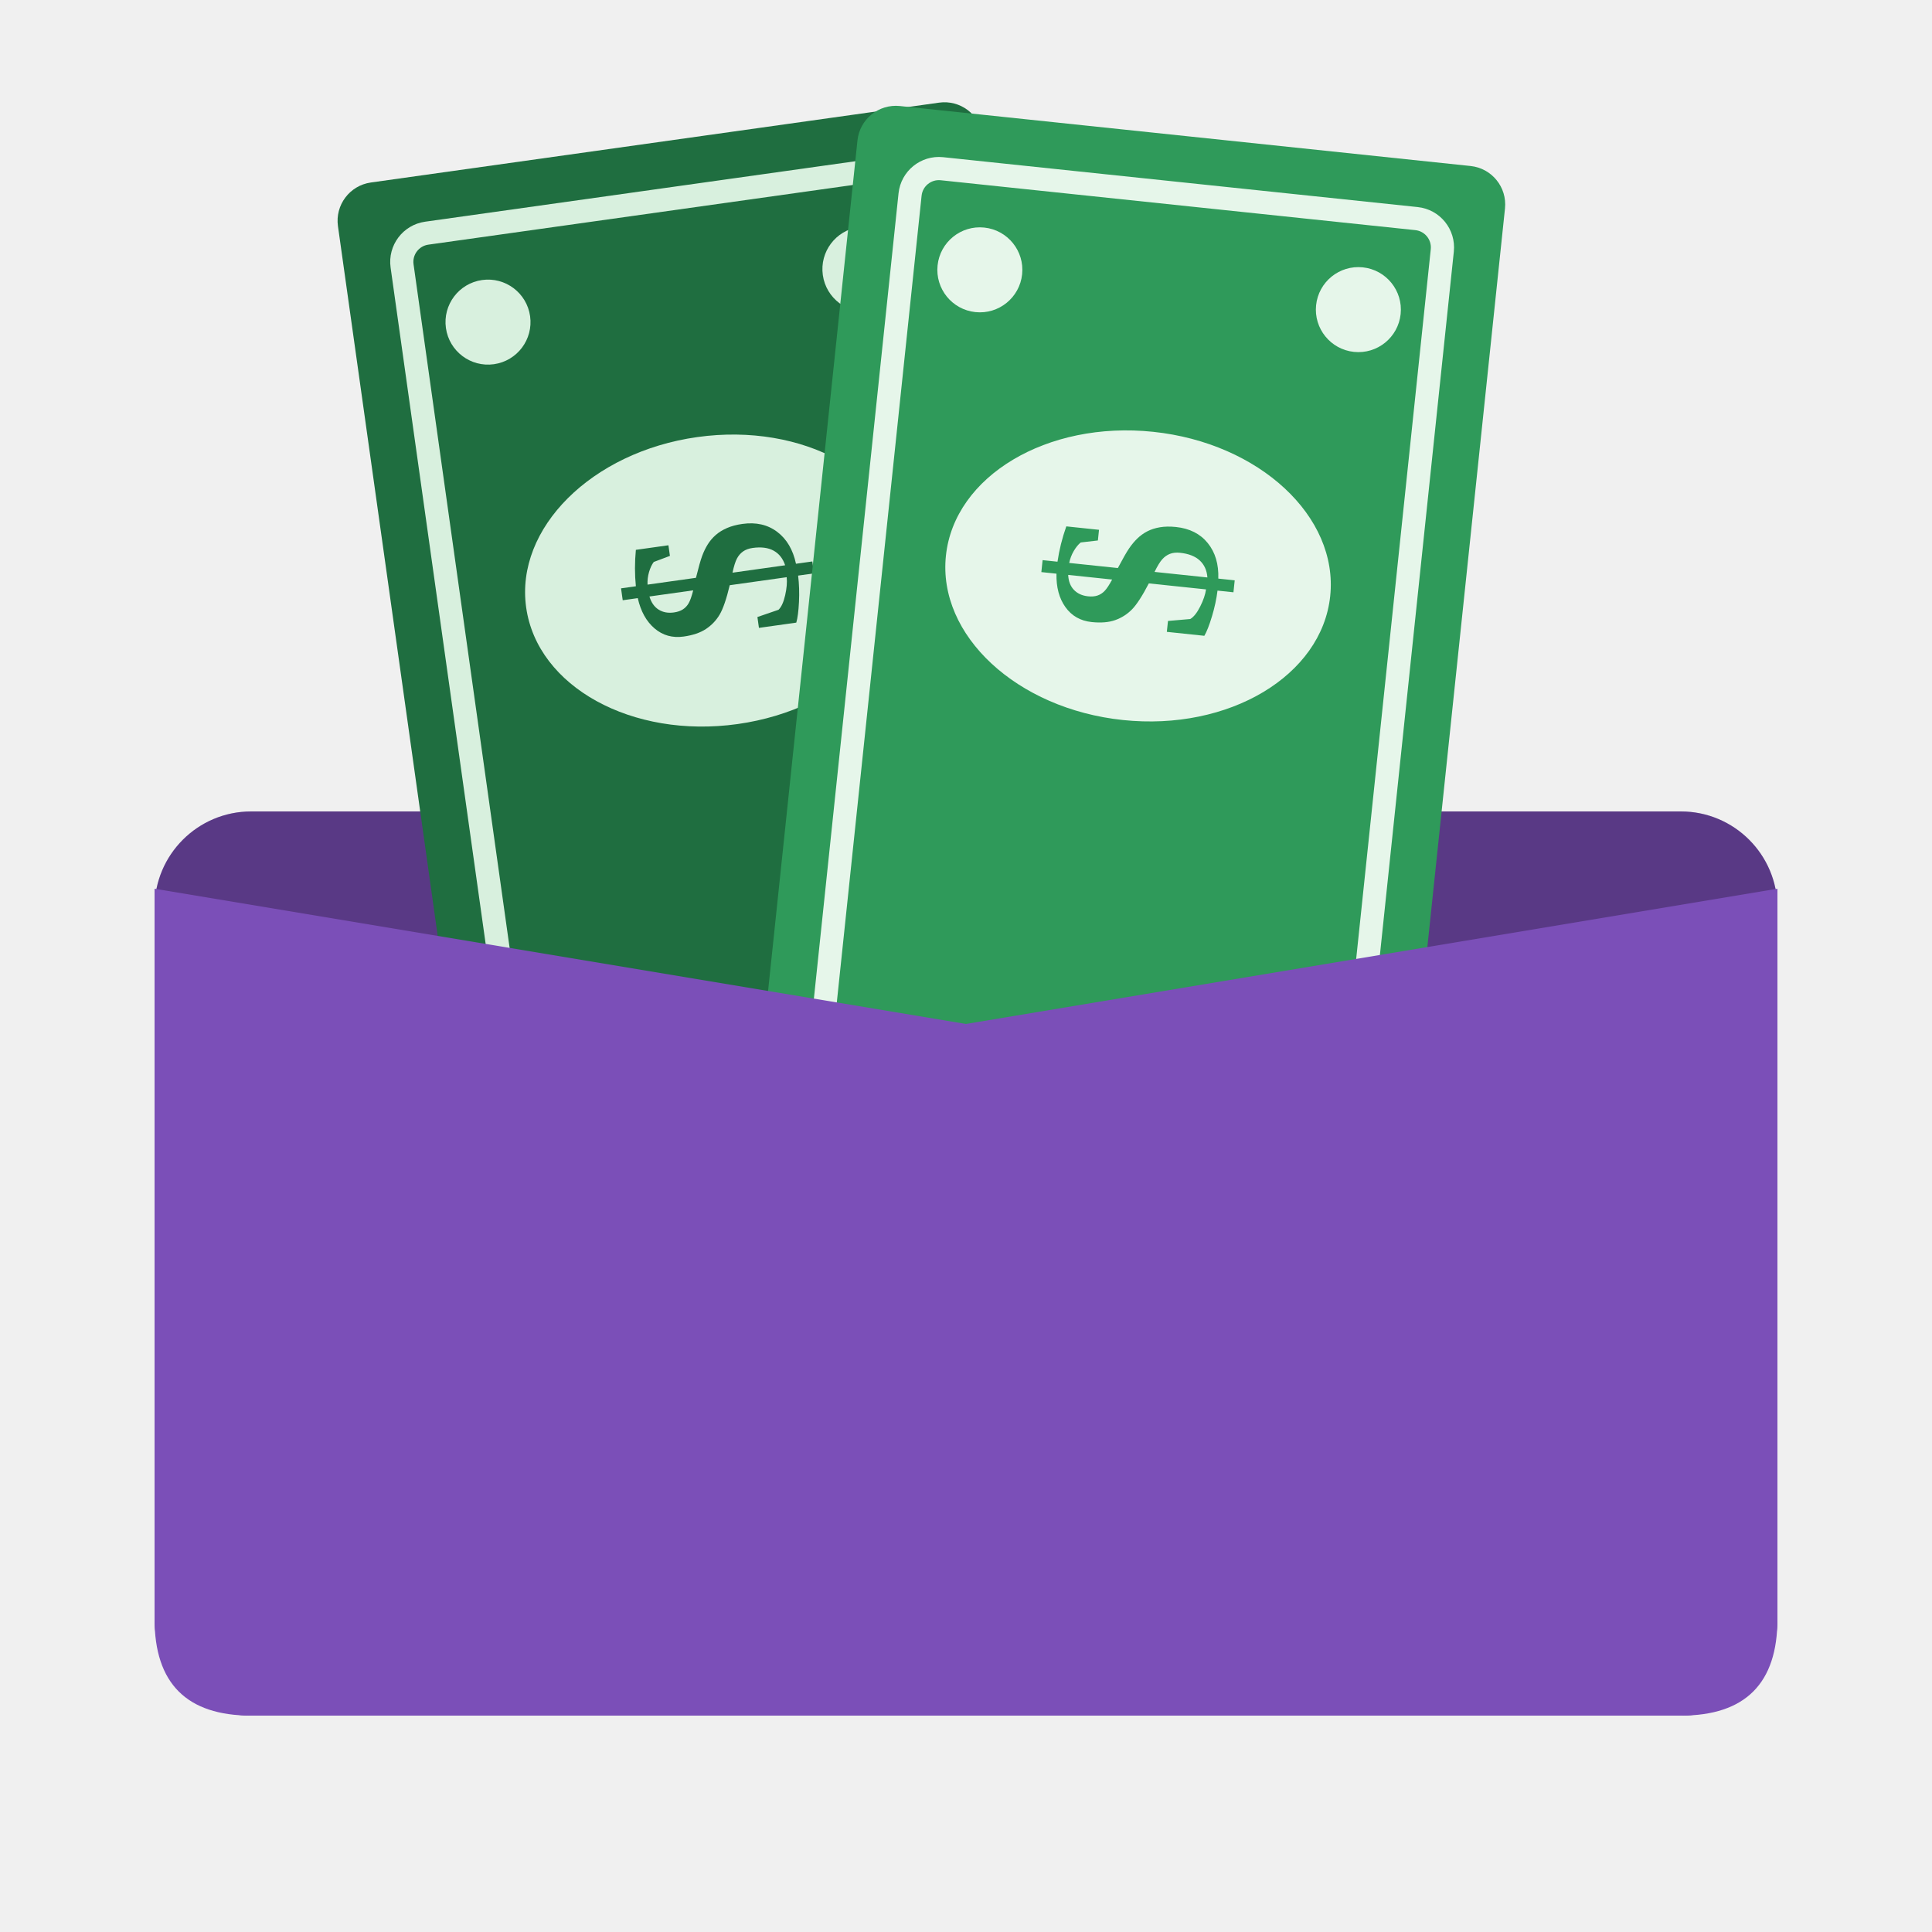
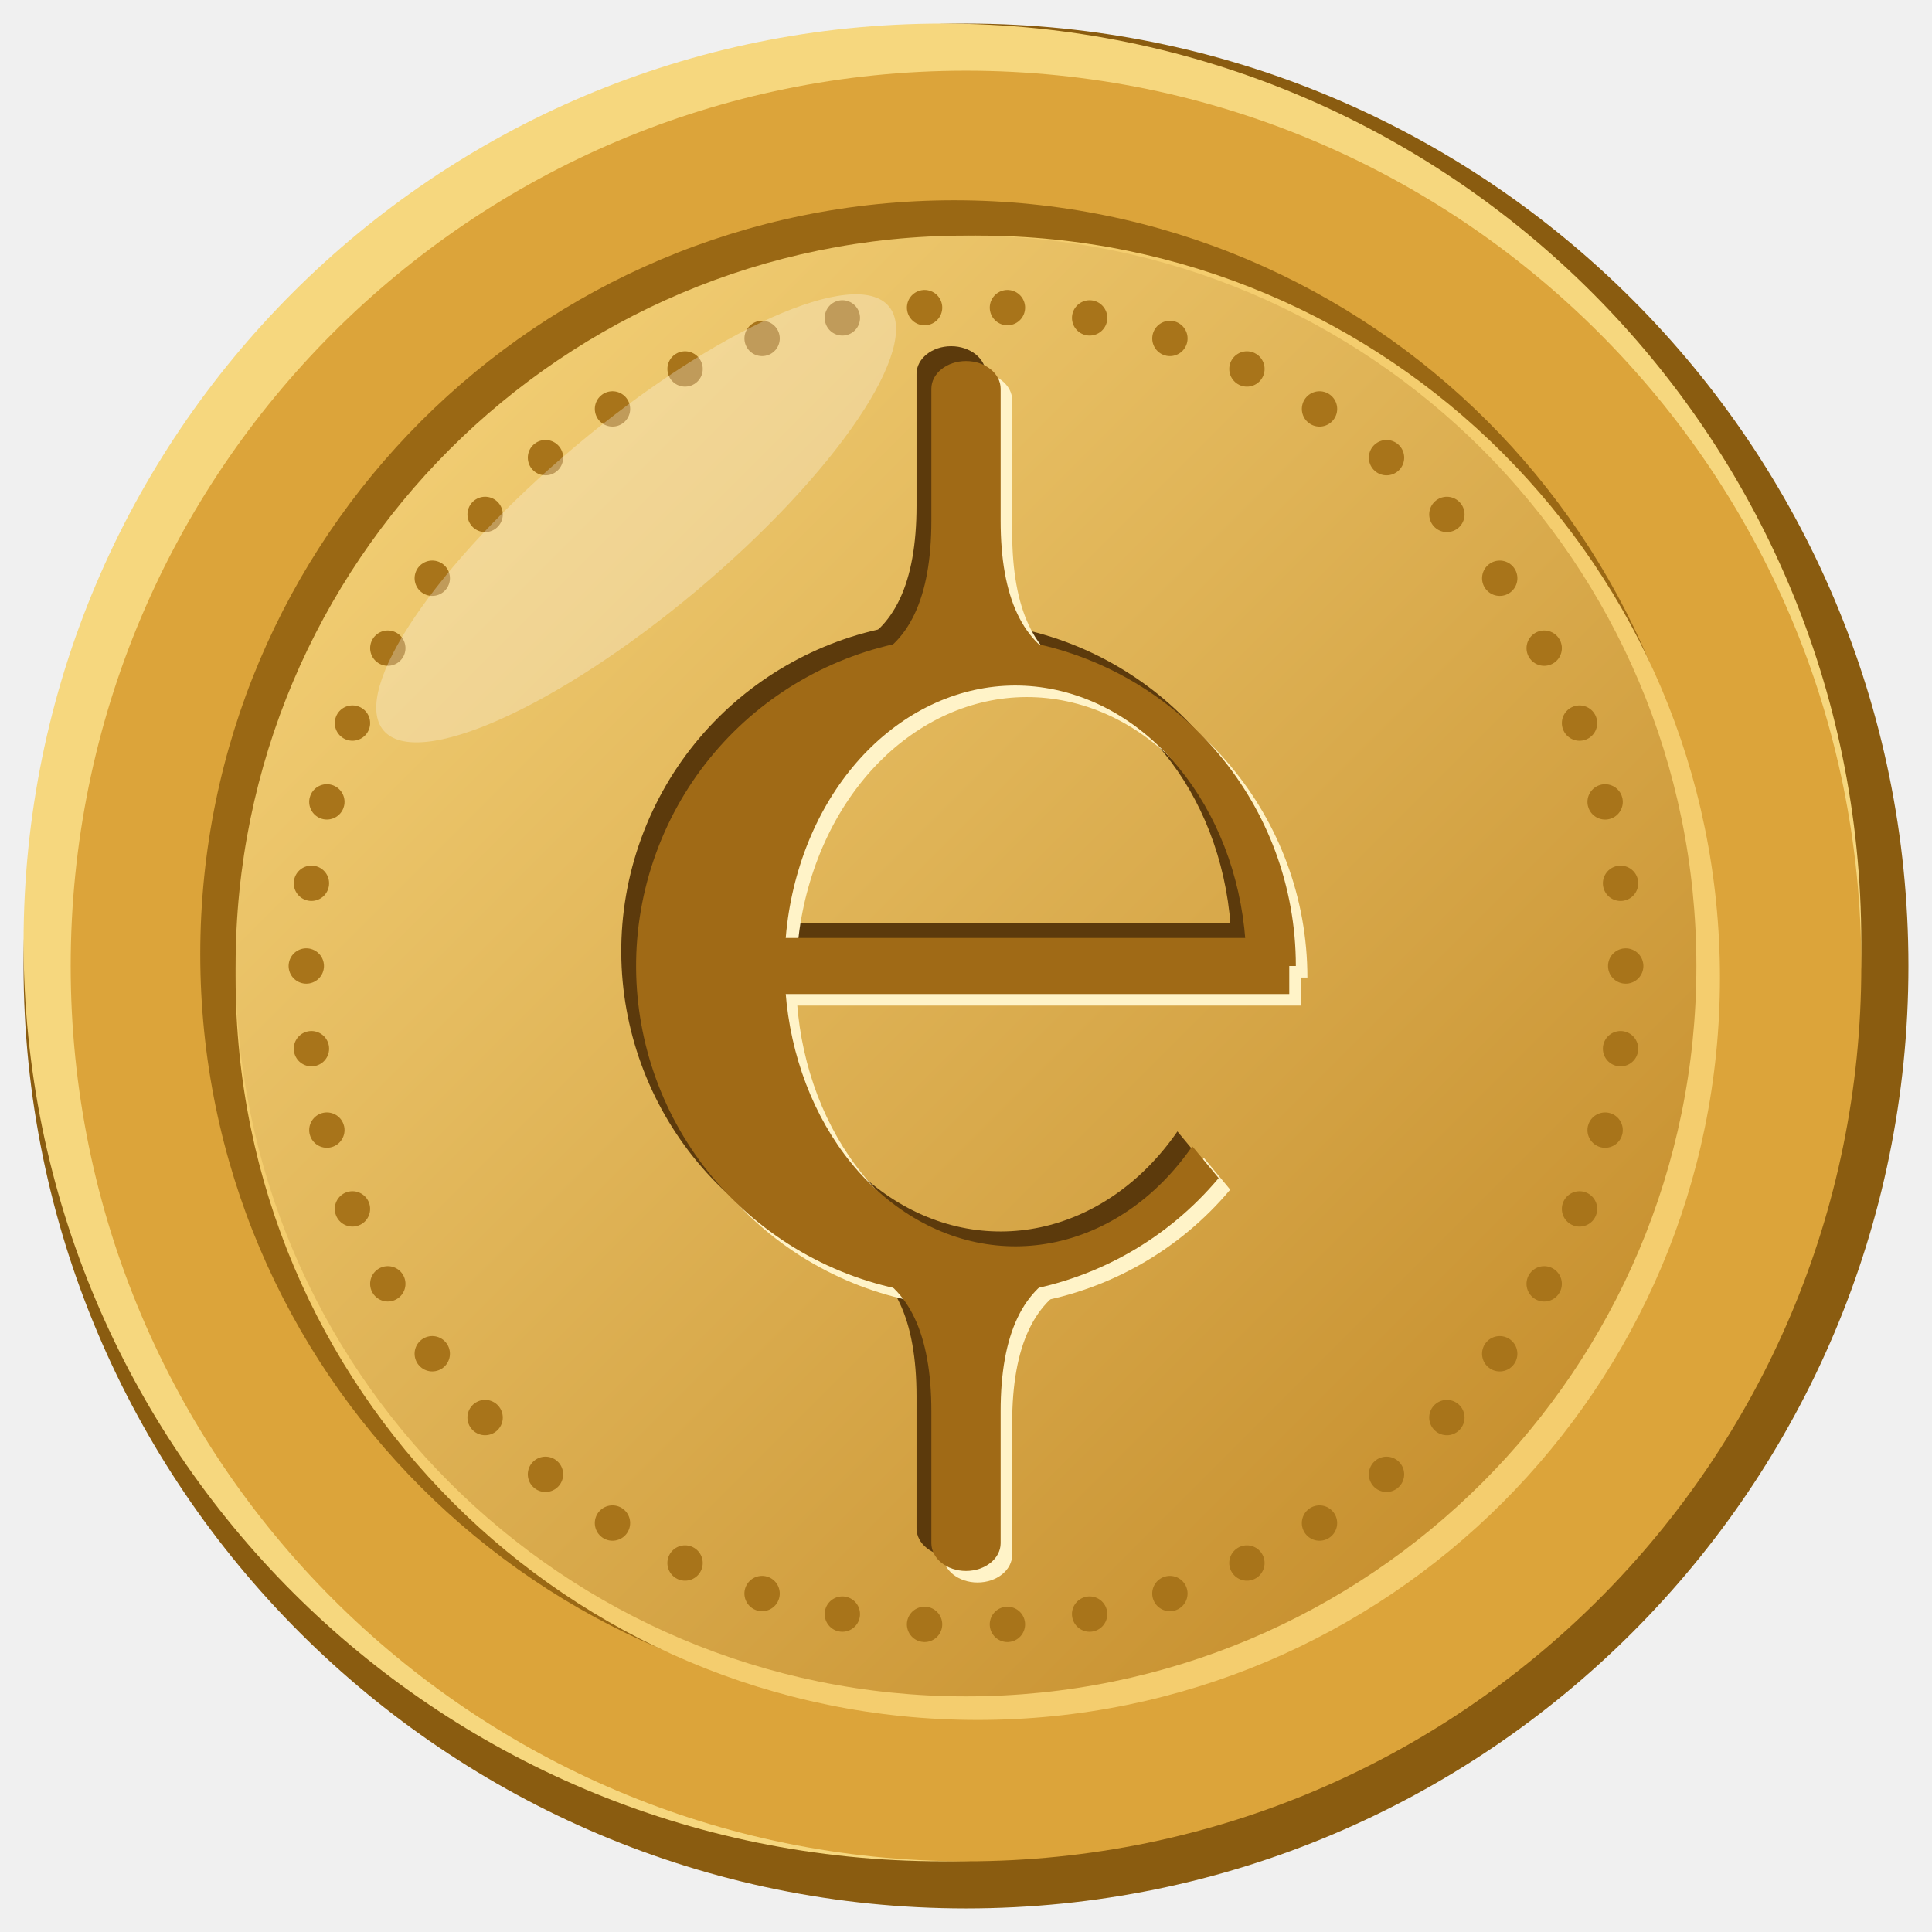
- <svg xmlns="http://www.w3.org/2000/svg" viewBox="0 0 100 100">
-   <rect x="8" y="42" width="84" height="46.8" rx="5" fill="#7B4FB8" />
-   <rect x="8" y="42" width="84" height="46.8" rx="5" fill="#000" fill-opacity="0.28" />
-   <g transform="rotate(-8 45 86)">
-     <rect x="28.1" y="6.6" width="33.7" height="79.4" rx="2" fill="#1F6E40" />
-     <rect x="31.1" y="9.6" width="27.7" height="73.4" rx="1.5" fill="none" stroke="#D8F0DE" stroke-width="1.2" />
-     <ellipse cx="45" cy="29.5" rx="10" ry="7.5" fill="#D8F0DE" />
-     <path transform="translate(45 29.5) rotate(-90) scale(0.0061 -0.0061) translate(-519.5 -663.5)" d="M466 -20Q359 -18 243.5 4.0Q128 26 73 51V371H166L202 185Q232 144 316.5 112.0Q401 80 466 78V566Q298 632 231.0 685.5Q164 739 126.5 817.0Q89 895 89 1014Q89 1158 192.0 1249.0Q295 1340 466 1354V1483H568V1356Q719 1350 874 1313V1034H783L751 1177Q722 1206 672.0 1228.5Q622 1251 568 1256V841Q693 791 744.0 763.5Q795 736 835.0 702.5Q875 669 904.0 625.0Q933 581 949.5 522.0Q966 463 966 387Q966 212 858.5 104.5Q751 -3 568 -16V-156H466ZM752 330Q752 379 734.0 414.0Q716 449 681.5 474.0Q647 499 568 528V77Q657 93 704.5 156.5Q752 220 752 330ZM303 1067Q303 1021 318.0 988.5Q333 956 363.0 932.5Q393 909 466 879V1254Q387 1242 345.0 1192.5Q303 1143 303 1067Z" fill="#1F6E40" />
-     <circle cx="35.1" cy="14.6" r="2.2" fill="#D8F0DE" />
-     <circle cx="54.8" cy="14.6" r="2.2" fill="#D8F0DE" />
+ <svg xmlns="http://www.w3.org/2000/svg" viewBox="18 18 164 164">
+   <defs>
+     <linearGradient id="face" x1="0" y1="0" x2="1" y2="1">
+       <stop offset="0" stop-color="#f8d77e" />
+       <stop offset="1" stop-color="#c08624" />
+     </linearGradient>
+     <g id="mark">
+       <path d="M90 70 A20 20 0 1 0 85.32 82.86 L83.72 80.93 A14 17 0 1 1 87 70 Z" />
+       <path d="M58 68.3 H89.6 V71.7 H58 Z" />
+       <path d="M67.9 35 A2.1 1.68 0 0 1 72.1 35 V43 Q72.1 50 76.16 51.6 H63.84 Q67.9 50 67.9 43 Z" />
+       <path d="M63.84 88.4 H76.16 Q72.1 90 72.1 97 V105 A2.1 1.68 0 0 1 67.9 105 V97 Q67.9 90 63.84 88.4 Z" />
+     </g>
+   </defs>
+   <circle cx="100" cy="100" r="80" fill="#8a5c10" />
+   <circle cx="98" cy="98" r="78" fill="#f6d77e" />
+   <circle cx="100" cy="100" r="76" fill="#dca43a" />
+   <circle cx="99" cy="99" r="64" fill="#9a6814" />
+   <circle cx="101" cy="101" r="63" fill="#f4cd6e" />
+   <circle cx="100" cy="100" r="62" fill="url(#face)" />
+   <circle cx="100" cy="100" r="56" fill="none" stroke="#a8741a" stroke-width="3" stroke-dasharray="0 7.038" stroke-linecap="round" />
+   <g transform="translate(100 100) scale(1.4) translate(-70 -70)">
+     <use href="#mark" transform="translate(-0.9 -0.9)" fill="#5c3a0c" />
+     <use href="#mark" transform="translate(0.7 0.7)" fill="#fff3c8" />
+     <use href="#mark" fill="#a06a16" />
  </g>
-   <g transform="rotate(6 53 86)">
-     <rect x="36.2" y="6.6" width="33.7" height="79.4" rx="2" fill="#2F9A5A" />
-     <rect x="39.2" y="9.6" width="27.7" height="73.4" rx="1.5" fill="none" stroke="#E6F6EA" stroke-width="1.2" />
-     <ellipse cx="53" cy="29.5" rx="10" ry="7.5" fill="#E6F6EA" />
-     <path transform="translate(53 29.5) rotate(-90) scale(0.0061 -0.0061) translate(-519.5 -663.5)" d="M466 -20Q359 -18 243.5 4.0Q128 26 73 51V371H166L202 185Q232 144 316.5 112.0Q401 80 466 78V566Q298 632 231.0 685.5Q164 739 126.5 817.0Q89 895 89 1014Q89 1158 192.0 1249.0Q295 1340 466 1354V1483H568V1356Q719 1350 874 1313V1034H783L751 1177Q722 1206 672.0 1228.5Q622 1251 568 1256V841Q693 791 744.0 763.5Q795 736 835.0 702.5Q875 669 904.0 625.0Q933 581 949.5 522.0Q966 463 966 387Q966 212 858.5 104.5Q751 -3 568 -16V-156H466ZM752 330Q752 379 734.0 414.0Q716 449 681.5 474.0Q647 499 568 528V77Q657 93 704.5 156.5Q752 220 752 330ZM303 1067Q303 1021 318.0 988.5Q333 956 363.0 932.5Q393 909 466 879V1254Q387 1242 345.0 1192.5Q303 1143 303 1067Z" fill="#2F9A5A" />
-     <circle cx="43.2" cy="14.6" r="2.2" fill="#E6F6EA" />
-     <circle cx="62.9" cy="14.6" r="2.2" fill="#E6F6EA" />
-   </g>
-   <path d="M8 46 L50 53 L92 46 L92 83.8 Q92 88.8 87 88.8 L13 88.8 Q8 88.8 8 83.8 Z" fill="#7B4FB8" />
+   <ellipse cx="72" cy="62" rx="28" ry="8" transform="rotate(-40 72 62)" fill="#fff" opacity="0.28" />
</svg>
